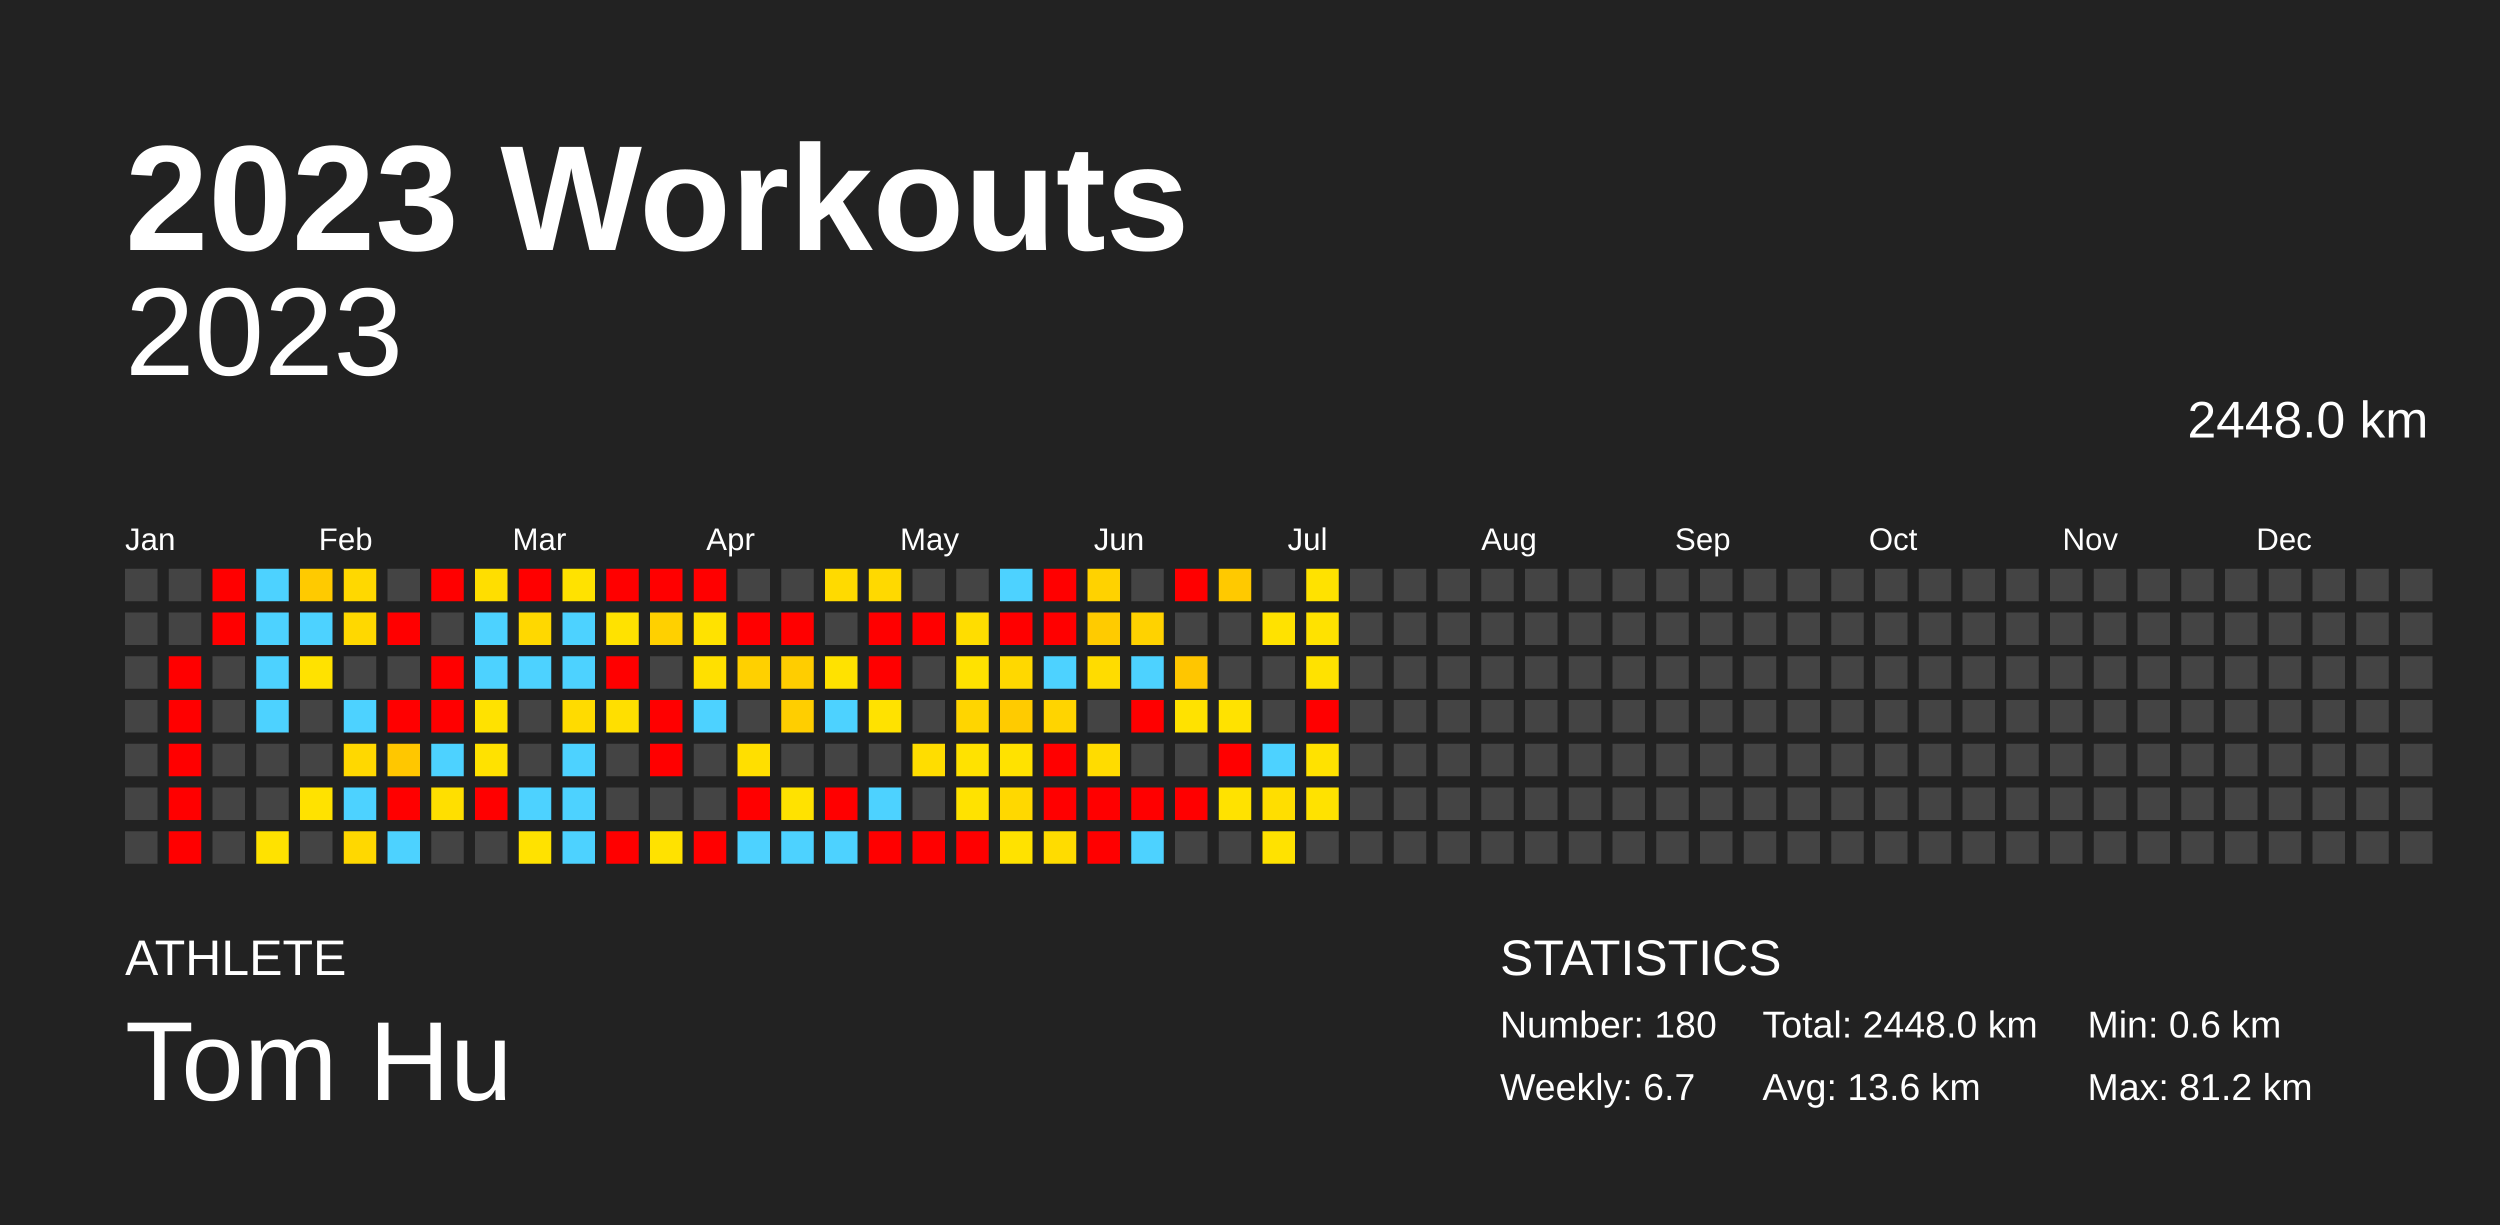
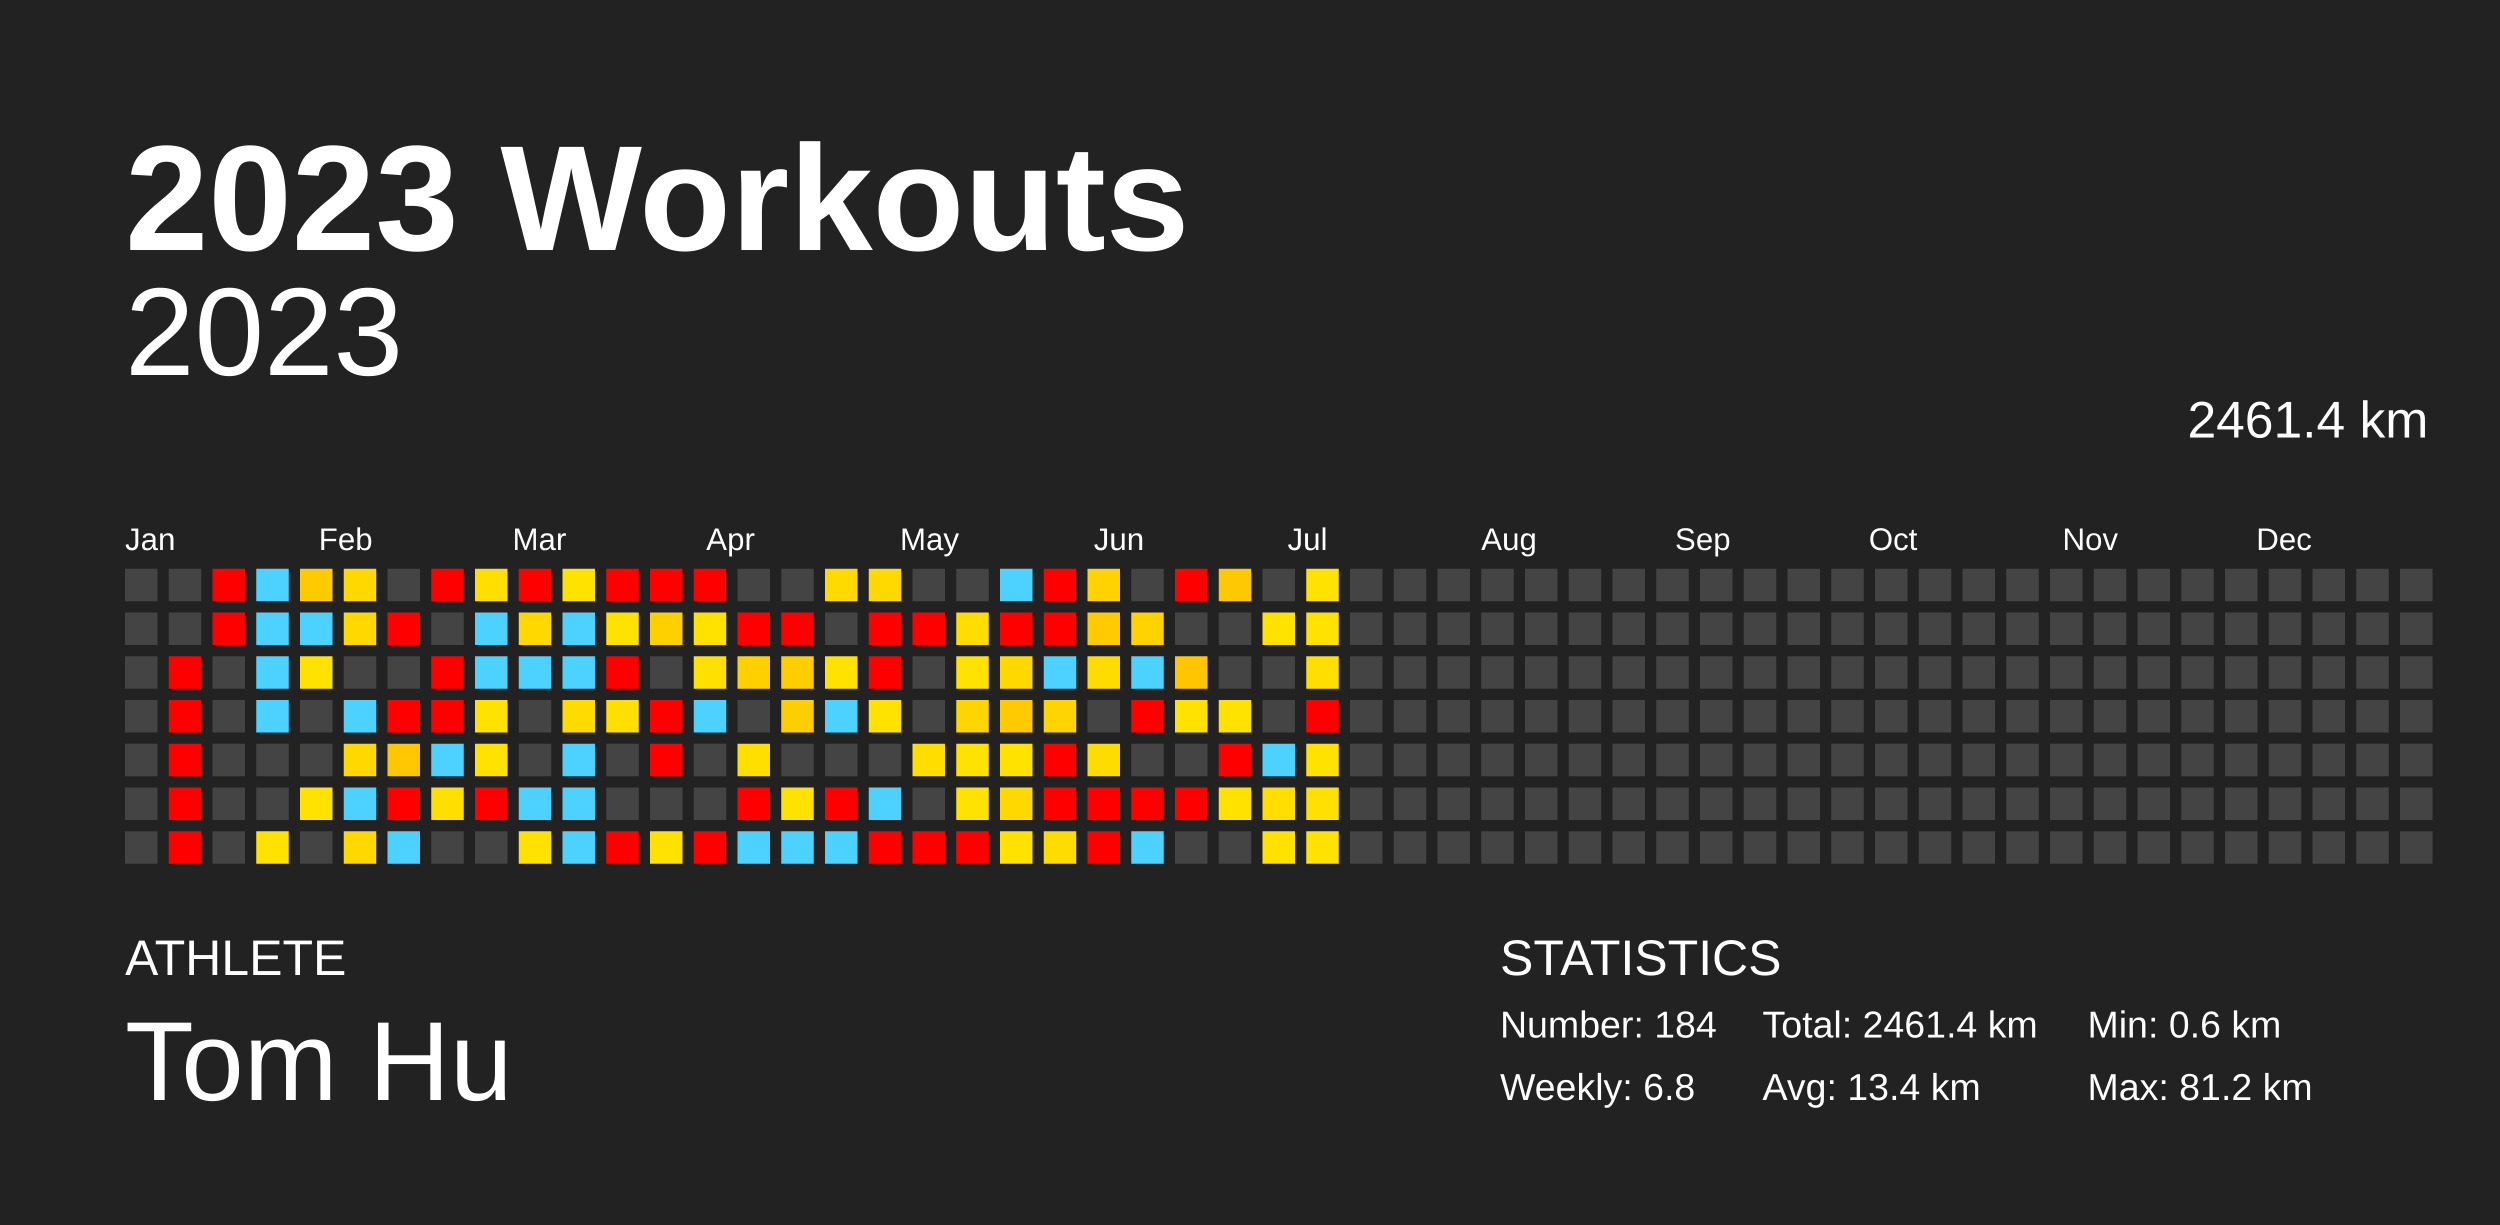
<svg xmlns="http://www.w3.org/2000/svg" baseProfile="full" height="98mm" version="1.1" viewBox="0,0,200,98" width="200mm">
  <defs />
  <rect fill="#222222" height="98" width="200" x="0" y="0" />
  <text fill="#FFFFFF" style="font-size:12px; font-family:Arial; font-weight:bold;" x="10" y="20">2023 Workouts</text>
  <text fill="#FFFFFF" style="font-size:4px; font-family:Arial" x="10" y="78">ATHLETE</text>
  <text fill="#FFFFFF" style="font-size:9px; font-family:Arial" x="10" y="88">Tom Hu</text>
  <text fill="#FFFFFF" style="font-size:4px; font-family:Arial" x="120" y="78">STATISTICS</text>
-   <text fill="#FFFFFF" style="font-size:3px; font-family:Arial" x="120" y="83">Number: 180</text>
-   <text fill="#FFFFFF" style="font-size:3px; font-family:Arial" x="120" y="88">Weekly: 6.7</text>
-   <text fill="#FFFFFF" style="font-size:3px; font-family:Arial" x="141" y="83">Total: 2448.0 km</text>
-   <text fill="#FFFFFF" style="font-size:3px; font-family:Arial" x="141" y="88">Avg: 13.6 km</text>
+   <text fill="#FFFFFF" style="font-size:3px; font-family:Arial" x="120" y="83">Number: 184</text>
+   <text fill="#FFFFFF" style="font-size:3px; font-family:Arial" x="120" y="88">Weekly: 6.8</text>
+   <text fill="#FFFFFF" style="font-size:3px; font-family:Arial" x="141" y="83">Total: 2461.4 km</text>
+   <text fill="#FFFFFF" style="font-size:3px; font-family:Arial" x="141" y="88">Avg: 13.4 km</text>
  <text fill="#FFFFFF" style="font-size:3px; font-family:Arial" x="167" y="83">Min: 0.6 km</text>
  <text fill="#FFFFFF" style="font-size:3px; font-family:Arial" x="167" y="88">Max: 81.2 km</text>
  <text alignment-baseline="hanging" fill="#FFFFFF" style="font-size:10.0px; font-family:Arial;" x="10" y="30">2023</text>
-   <text alignment-baseline="hanging" fill="#FFFFFF" style="font-size:4.125px; font-family:Arial;" x="175" y="35">2448.0 km</text>
+   <text alignment-baseline="hanging" fill="#FFFFFF" style="font-size:4.125px; font-family:Arial;" x="175" y="35">2461.4 km</text>
  <text fill="#FFFFFF" style="font-size:2.5px; font-family:Arial" x="10.0" y="44">Jan</text>
  <text fill="#FFFFFF" style="font-size:2.5px; font-family:Arial" x="25.5" y="44">Feb</text>
  <text fill="#FFFFFF" style="font-size:2.5px; font-family:Arial" x="41.0" y="44">Mar</text>
  <text fill="#FFFFFF" style="font-size:2.5px; font-family:Arial" x="56.5" y="44">Apr</text>
  <text fill="#FFFFFF" style="font-size:2.5px; font-family:Arial" x="72.0" y="44">May</text>
  <text fill="#FFFFFF" style="font-size:2.5px; font-family:Arial" x="87.5" y="44">Jun</text>
  <text fill="#FFFFFF" style="font-size:2.5px; font-family:Arial" x="103.0" y="44">Jul</text>
  <text fill="#FFFFFF" style="font-size:2.5px; font-family:Arial" x="118.5" y="44">Aug</text>
  <text fill="#FFFFFF" style="font-size:2.5px; font-family:Arial" x="134.0" y="44">Sep</text>
  <text fill="#FFFFFF" style="font-size:2.5px; font-family:Arial" x="149.5" y="44">Oct</text>
  <text fill="#FFFFFF" style="font-size:2.5px; font-family:Arial" x="165.0" y="44">Nov</text>
  <text fill="#FFFFFF" style="font-size:2.5px; font-family:Arial" x="180.5" y="44">Dec</text>
  <rect fill="#444444" height="2.6" width="2.6" x="10.0" y="45.5" />
  <rect fill="#444444" height="2.6" width="2.6" x="10.0" y="49.0" />
  <rect fill="#444444" height="2.6" width="2.6" x="10.0" y="52.5" />
  <rect fill="#444444" height="2.6" width="2.6" x="10.0" y="56.0" />
  <rect fill="#444444" height="2.6" width="2.6" x="10.0" y="59.5" />
  <rect fill="#444444" height="2.6" width="2.6" x="10.0" y="63.0" />
  <rect fill="#444444" height="2.6" width="2.6" x="10.0" y="66.5" />
  <rect fill="#444444" height="2.6" width="2.6" x="13.5" y="45.5" />
  <rect fill="#444444" height="2.6" width="2.6" x="13.5" y="49.0" />
  <rect fill="red" height="2.6" width="2.6" x="13.5" y="52.5" />
  <rect fill="red" height="2.6" width="2.6" x="13.5" y="56.0" />
  <rect fill="red" height="2.6" width="2.6" x="13.5" y="59.5" />
  <rect fill="red" height="2.6" width="2.6" x="13.5" y="63.0" />
  <rect fill="red" height="2.6" width="2.6" x="13.5" y="66.5" />
  <rect fill="red" height="2.6" width="2.6" x="17.0" y="45.5" />
  <rect fill="red" height="2.6" width="2.6" x="17.0" y="49.0" />
  <rect fill="#444444" height="2.6" width="2.6" x="17.0" y="52.5" />
  <rect fill="#444444" height="2.6" width="2.6" x="17.0" y="56.0" />
  <rect fill="#444444" height="2.6" width="2.6" x="17.0" y="59.5" />
  <rect fill="#444444" height="2.6" width="2.6" x="17.0" y="63.0" />
  <rect fill="#444444" height="2.6" width="2.6" x="17.0" y="66.5" />
  <rect fill="#4dd2ff" height="2.6" width="2.6" x="20.5" y="45.5" />
  <rect fill="#4dd2ff" height="2.6" width="2.6" x="20.5" y="49.0" />
  <rect fill="#4dd2ff" height="2.6" width="2.6" x="20.5" y="52.5" />
  <rect fill="#4dd2ff" height="2.6" width="2.6" x="20.5" y="56.0" />
  <rect fill="#444444" height="2.6" width="2.6" x="20.5" y="59.5" />
  <rect fill="#444444" height="2.6" width="2.6" x="20.5" y="63.0" />
  <rect fill="#ffe200" height="2.6" width="2.6" x="20.5" y="66.5" />
  <rect fill="#ffca00" height="2.6" width="2.6" x="24.0" y="45.5" />
  <rect fill="#4dd2ff" height="2.6" width="2.6" x="24.0" y="49.0" />
  <rect fill="#ffe200" height="2.6" width="2.6" x="24.0" y="52.5" />
  <rect fill="#444444" height="2.6" width="2.6" x="24.0" y="56.0" />
  <rect fill="#444444" height="2.6" width="2.6" x="24.0" y="59.5" />
  <rect fill="#ffe200" height="2.6" width="2.6" x="24.0" y="63.0" />
  <rect fill="#444444" height="2.6" width="2.6" x="24.0" y="66.5" />
  <rect fill="#ffd800" height="2.6" width="2.6" x="27.5" y="45.5" />
  <rect fill="#ffd800" height="2.6" width="2.6" x="27.5" y="49.0" />
  <rect fill="#444444" height="2.6" width="2.6" x="27.5" y="52.5" />
  <rect fill="#4dd2ff" height="2.6" width="2.6" x="27.5" y="56.0" />
  <rect fill="#ffd800" height="2.6" width="2.6" x="27.5" y="59.5" />
  <rect fill="#4dd2ff" height="2.6" width="2.6" x="27.5" y="63.0" />
  <rect fill="#ffd800" height="2.6" width="2.6" x="27.5" y="66.5" />
  <rect fill="#444444" height="2.6" width="2.6" x="31.0" y="45.5" />
  <rect fill="red" height="2.6" width="2.6" x="31.0" y="49.0" />
  <rect fill="#444444" height="2.6" width="2.6" x="31.0" y="52.5" />
  <rect fill="red" height="2.6" width="2.6" x="31.0" y="56.0" />
  <rect fill="#ffc700" height="2.6" width="2.6" x="31.0" y="59.5" />
  <rect fill="red" height="2.6" width="2.6" x="31.0" y="63.0" />
  <rect fill="#4dd2ff" height="2.6" width="2.6" x="31.0" y="66.5" />
  <rect fill="red" height="2.6" width="2.6" x="34.5" y="45.5" />
  <rect fill="#444444" height="2.6" width="2.6" x="34.5" y="49.0" />
  <rect fill="red" height="2.6" width="2.6" x="34.5" y="52.5" />
  <rect fill="red" height="2.6" width="2.6" x="34.5" y="56.0" />
  <rect fill="#4dd2ff" height="2.6" width="2.6" x="34.5" y="59.5" />
  <rect fill="#ffdf00" height="2.6" width="2.6" x="34.5" y="63.0" />
  <rect fill="#444444" height="2.6" width="2.6" x="34.5" y="66.5" />
  <rect fill="#ffde00" height="2.6" width="2.6" x="38.0" y="45.5" />
  <rect fill="#4dd2ff" height="2.6" width="2.6" x="38.0" y="49.0" />
  <rect fill="#4dd2ff" height="2.6" width="2.6" x="38.0" y="52.5" />
  <rect fill="#ffe200" height="2.6" width="2.6" x="38.0" y="56.0" />
  <rect fill="#ffe200" height="2.6" width="2.6" x="38.0" y="59.5" />
  <rect fill="red" height="2.6" width="2.6" x="38.0" y="63.0" />
  <rect fill="#444444" height="2.6" width="2.6" x="38.0" y="66.5" />
  <rect fill="red" height="2.6" width="2.6" x="41.5" y="45.5" />
  <rect fill="#ffd800" height="2.6" width="2.6" x="41.5" y="49.0" />
  <rect fill="#4dd2ff" height="2.6" width="2.6" x="41.5" y="52.5" />
  <rect fill="#444444" height="2.6" width="2.6" x="41.5" y="56.0" />
  <rect fill="#444444" height="2.6" width="2.6" x="41.5" y="59.5" />
  <rect fill="#4dd2ff" height="2.6" width="2.6" x="41.5" y="63.0" />
  <rect fill="#ffe200" height="2.6" width="2.6" x="41.5" y="66.5" />
  <rect fill="#ffe200" height="2.6" width="2.6" x="45.0" y="45.5" />
  <rect fill="#4dd2ff" height="2.6" width="2.6" x="45.0" y="49.0" />
  <rect fill="#4dd2ff" height="2.6" width="2.6" x="45.0" y="52.5" />
  <rect fill="#ffdb00" height="2.6" width="2.6" x="45.0" y="56.0" />
  <rect fill="#4dd2ff" height="2.6" width="2.6" x="45.0" y="59.5" />
  <rect fill="#4dd2ff" height="2.6" width="2.6" x="45.0" y="63.0" />
  <rect fill="#4dd2ff" height="2.6" width="2.6" x="45.0" y="66.5" />
  <rect fill="red" height="2.6" width="2.6" x="48.5" y="45.5" />
  <rect fill="#ffe200" height="2.6" width="2.6" x="48.5" y="49.0" />
  <rect fill="red" height="2.6" width="2.6" x="48.5" y="52.5" />
  <rect fill="#ffdf00" height="2.6" width="2.6" x="48.5" y="56.0" />
  <rect fill="#444444" height="2.6" width="2.6" x="48.5" y="59.5" />
  <rect fill="#444444" height="2.6" width="2.6" x="48.5" y="63.0" />
  <rect fill="red" height="2.6" width="2.6" x="48.5" y="66.5" />
  <rect fill="red" height="2.6" width="2.6" x="52.0" y="45.5" />
  <rect fill="#ffd000" height="2.6" width="2.6" x="52.0" y="49.0" />
  <rect fill="#444444" height="2.6" width="2.6" x="52.0" y="52.5" />
  <rect fill="red" height="2.6" width="2.6" x="52.0" y="56.0" />
  <rect fill="red" height="2.6" width="2.6" x="52.0" y="59.5" />
  <rect fill="#444444" height="2.6" width="2.6" x="52.0" y="63.0" />
  <rect fill="#ffe200" height="2.6" width="2.6" x="52.0" y="66.5" />
  <rect fill="red" height="2.6" width="2.6" x="55.5" y="45.5" />
  <rect fill="#ffe200" height="2.6" width="2.6" x="55.5" y="49.0" />
  <rect fill="#ffe000" height="2.6" width="2.6" x="55.5" y="52.5" />
  <rect fill="#4dd2ff" height="2.6" width="2.6" x="55.5" y="56.0" />
  <rect fill="#444444" height="2.6" width="2.6" x="55.5" y="59.5" />
  <rect fill="#444444" height="2.6" width="2.6" x="55.5" y="63.0" />
  <rect fill="red" height="2.6" width="2.6" x="55.5" y="66.5" />
  <rect fill="#444444" height="2.6" width="2.6" x="59.0" y="45.5" />
  <rect fill="red" height="2.6" width="2.6" x="59.0" y="49.0" />
  <rect fill="#ffd000" height="2.6" width="2.6" x="59.0" y="52.5" />
  <rect fill="#444444" height="2.6" width="2.6" x="59.0" y="56.0" />
  <rect fill="#ffdf00" height="2.6" width="2.6" x="59.0" y="59.5" />
  <rect fill="red" height="2.6" width="2.6" x="59.0" y="63.0" />
  <rect fill="#4dd2ff" height="2.6" width="2.6" x="59.0" y="66.5" />
  <rect fill="#444444" height="2.6" width="2.6" x="62.5" y="45.5" />
  <rect fill="red" height="2.6" width="2.6" x="62.5" y="49.0" />
  <rect fill="#ffcd00" height="2.6" width="2.6" x="62.5" y="52.5" />
  <rect fill="#ffce00" height="2.6" width="2.6" x="62.5" y="56.0" />
  <rect fill="#444444" height="2.6" width="2.6" x="62.5" y="59.5" />
  <rect fill="#ffe200" height="2.6" width="2.6" x="62.5" y="63.0" />
  <rect fill="#4dd2ff" height="2.6" width="2.6" x="62.5" y="66.5" />
  <rect fill="#ffda00" height="2.6" width="2.6" x="66.0" y="45.5" />
  <rect fill="#444444" height="2.6" width="2.6" x="66.0" y="49.0" />
  <rect fill="#ffe200" height="2.6" width="2.6" x="66.0" y="52.5" />
  <rect fill="#4dd2ff" height="2.6" width="2.6" x="66.0" y="56.0" />
  <rect fill="#444444" height="2.6" width="2.6" x="66.0" y="59.5" />
  <rect fill="red" height="2.6" width="2.6" x="66.0" y="63.0" />
  <rect fill="#4dd2ff" height="2.6" width="2.6" x="66.0" y="66.5" />
  <rect fill="#ffd900" height="2.6" width="2.6" x="69.5" y="45.5" />
  <rect fill="red" height="2.6" width="2.6" x="69.5" y="49.0" />
  <rect fill="red" height="2.6" width="2.6" x="69.5" y="52.5" />
  <rect fill="#ffe200" height="2.6" width="2.6" x="69.5" y="56.0" />
  <rect fill="#444444" height="2.6" width="2.6" x="69.5" y="59.5" />
  <rect fill="#4dd2ff" height="2.6" width="2.6" x="69.5" y="63.0" />
  <rect fill="red" height="2.6" width="2.6" x="69.5" y="66.5" />
  <rect fill="#444444" height="2.6" width="2.6" x="73.0" y="45.5" />
  <rect fill="red" height="2.6" width="2.6" x="73.0" y="49.0" />
  <rect fill="#444444" height="2.6" width="2.6" x="73.0" y="52.5" />
  <rect fill="#444444" height="2.6" width="2.6" x="73.0" y="56.0" />
  <rect fill="#ffdd00" height="2.6" width="2.6" x="73.0" y="59.5" />
  <rect fill="#444444" height="2.6" width="2.6" x="73.0" y="63.0" />
  <rect fill="red" height="2.6" width="2.6" x="73.0" y="66.5" />
  <rect fill="#444444" height="2.6" width="2.6" x="76.5" y="45.5" />
  <rect fill="#ffdd00" height="2.6" width="2.6" x="76.5" y="49.0" />
  <rect fill="#ffe200" height="2.6" width="2.6" x="76.5" y="52.5" />
  <rect fill="#ffd500" height="2.6" width="2.6" x="76.5" y="56.0" />
  <rect fill="#ffe200" height="2.6" width="2.6" x="76.5" y="59.5" />
  <rect fill="#ffe200" height="2.6" width="2.6" x="76.5" y="63.0" />
  <rect fill="red" height="2.6" width="2.6" x="76.5" y="66.5" />
  <rect fill="#4dd2ff" height="2.6" width="2.6" x="80.0" y="45.5" />
  <rect fill="red" height="2.6" width="2.6" x="80.0" y="49.0" />
  <rect fill="#ffd800" height="2.6" width="2.6" x="80.0" y="52.5" />
  <rect fill="#ffcb00" height="2.6" width="2.6" x="80.0" y="56.0" />
  <rect fill="#ffe200" height="2.6" width="2.6" x="80.0" y="59.5" />
  <rect fill="#ffd800" height="2.6" width="2.6" x="80.0" y="63.0" />
  <rect fill="#ffe200" height="2.6" width="2.6" x="80.0" y="66.5" />
  <rect fill="red" height="2.6" width="2.6" x="83.5" y="45.5" />
  <rect fill="red" height="2.6" width="2.6" x="83.5" y="49.0" />
  <rect fill="#4dd2ff" height="2.6" width="2.6" x="83.5" y="52.5" />
  <rect fill="#ffd400" height="2.6" width="2.6" x="83.5" y="56.0" />
  <rect fill="red" height="2.6" width="2.6" x="83.5" y="59.5" />
  <rect fill="red" height="2.6" width="2.6" x="83.5" y="63.0" />
  <rect fill="#ffdc00" height="2.6" width="2.6" x="83.5" y="66.5" />
  <rect fill="#ffd200" height="2.6" width="2.6" x="87.0" y="45.5" />
  <rect fill="#ffcb00" height="2.6" width="2.6" x="87.0" y="49.0" />
  <rect fill="#ffdc00" height="2.6" width="2.6" x="87.0" y="52.5" />
  <rect fill="#444444" height="2.6" width="2.6" x="87.0" y="56.0" />
  <rect fill="#ffdc00" height="2.6" width="2.6" x="87.0" y="59.5" />
  <rect fill="red" height="2.6" width="2.6" x="87.0" y="63.0" />
  <rect fill="red" height="2.6" width="2.6" x="87.0" y="66.5" />
  <rect fill="#444444" height="2.6" width="2.6" x="90.5" y="45.5" />
  <rect fill="#ffd200" height="2.6" width="2.6" x="90.5" y="49.0" />
  <rect fill="#4dd2ff" height="2.6" width="2.6" x="90.5" y="52.5" />
  <rect fill="red" height="2.6" width="2.6" x="90.5" y="56.0" />
  <rect fill="#444444" height="2.6" width="2.6" x="90.5" y="59.5" />
  <rect fill="red" height="2.6" width="2.6" x="90.5" y="63.0" />
  <rect fill="#4dd2ff" height="2.6" width="2.6" x="90.5" y="66.5" />
  <rect fill="red" height="2.6" width="2.6" x="94.0" y="45.5" />
  <rect fill="#444444" height="2.6" width="2.6" x="94.0" y="49.0" />
  <rect fill="#ffc600" height="2.6" width="2.6" x="94.0" y="52.5" />
  <rect fill="#ffe200" height="2.6" width="2.6" x="94.0" y="56.0" />
  <rect fill="#444444" height="2.6" width="2.6" x="94.0" y="59.5" />
  <rect fill="red" height="2.6" width="2.6" x="94.0" y="63.0" />
  <rect fill="#444444" height="2.6" width="2.6" x="94.0" y="66.5" />
  <rect fill="#ffc900" height="2.6" width="2.6" x="97.5" y="45.5" />
  <rect fill="#444444" height="2.6" width="2.6" x="97.5" y="49.0" />
  <rect fill="#444444" height="2.6" width="2.6" x="97.5" y="52.5" />
  <rect fill="#ffe200" height="2.6" width="2.6" x="97.5" y="56.0" />
  <rect fill="red" height="2.6" width="2.6" x="97.5" y="59.5" />
  <rect fill="#ffe200" height="2.6" width="2.6" x="97.5" y="63.0" />
  <rect fill="#444444" height="2.6" width="2.6" x="97.5" y="66.5" />
  <rect fill="#444444" height="2.6" width="2.6" x="101.0" y="45.5" />
  <rect fill="#ffe200" height="2.6" width="2.6" x="101.0" y="49.0" />
  <rect fill="#444444" height="2.6" width="2.6" x="101.0" y="52.5" />
  <rect fill="#444444" height="2.6" width="2.6" x="101.0" y="56.0" />
  <rect fill="#4dd2ff" height="2.6" width="2.6" x="101.0" y="59.5" />
  <rect fill="#ffde00" height="2.6" width="2.6" x="101.0" y="63.0" />
  <rect fill="#ffe200" height="2.6" width="2.6" x="101.0" y="66.5" />
  <rect fill="#ffe200" height="2.6" width="2.6" x="104.5" y="45.5" />
  <rect fill="#ffe200" height="2.6" width="2.6" x="104.5" y="49.0" />
-   <rect fill="#ffe200" height="2.6" width="2.6" x="104.5" y="52.5" />
+   <rect fill="#ffde00" height="2.6" width="2.6" x="104.5" y="52.5" />
  <rect fill="red" height="2.6" width="2.6" x="104.5" y="56.0" />
  <rect fill="#ffe200" height="2.6" width="2.6" x="104.5" y="59.5" />
-   <rect fill="#ffe200" height="2.6" width="2.6" x="104.5" y="63.0" />
-   <rect fill="#444444" height="2.6" width="2.6" x="104.5" y="66.5" />
+   <rect fill="#ffe000" height="2.6" width="2.6" x="104.5" y="63.0" />
+   <rect fill="#ffe200" height="2.6" width="2.6" x="104.5" y="66.5" />
  <rect fill="#444444" height="2.6" width="2.6" x="108.0" y="45.5" />
  <rect fill="#444444" height="2.6" width="2.6" x="108.0" y="49.0" />
  <rect fill="#444444" height="2.6" width="2.6" x="108.0" y="52.5" />
  <rect fill="#444444" height="2.6" width="2.6" x="108.0" y="56.0" />
  <rect fill="#444444" height="2.6" width="2.6" x="108.0" y="59.5" />
  <rect fill="#444444" height="2.6" width="2.6" x="108.0" y="63.0" />
  <rect fill="#444444" height="2.6" width="2.6" x="108.0" y="66.5" />
  <rect fill="#444444" height="2.6" width="2.6" x="111.5" y="45.5" />
  <rect fill="#444444" height="2.6" width="2.6" x="111.5" y="49.0" />
  <rect fill="#444444" height="2.6" width="2.6" x="111.5" y="52.5" />
  <rect fill="#444444" height="2.6" width="2.6" x="111.5" y="56.0" />
  <rect fill="#444444" height="2.6" width="2.6" x="111.5" y="59.5" />
  <rect fill="#444444" height="2.6" width="2.6" x="111.5" y="63.0" />
  <rect fill="#444444" height="2.6" width="2.6" x="111.5" y="66.5" />
  <rect fill="#444444" height="2.6" width="2.6" x="115.0" y="45.5" />
  <rect fill="#444444" height="2.6" width="2.6" x="115.0" y="49.0" />
  <rect fill="#444444" height="2.6" width="2.6" x="115.0" y="52.5" />
  <rect fill="#444444" height="2.6" width="2.6" x="115.0" y="56.0" />
  <rect fill="#444444" height="2.6" width="2.6" x="115.0" y="59.5" />
  <rect fill="#444444" height="2.6" width="2.6" x="115.0" y="63.0" />
  <rect fill="#444444" height="2.6" width="2.6" x="115.0" y="66.5" />
  <rect fill="#444444" height="2.6" width="2.6" x="118.5" y="45.5" />
  <rect fill="#444444" height="2.6" width="2.6" x="118.5" y="49.0" />
  <rect fill="#444444" height="2.6" width="2.6" x="118.5" y="52.5" />
  <rect fill="#444444" height="2.6" width="2.6" x="118.5" y="56.0" />
  <rect fill="#444444" height="2.6" width="2.6" x="118.5" y="59.5" />
  <rect fill="#444444" height="2.6" width="2.6" x="118.5" y="63.0" />
  <rect fill="#444444" height="2.6" width="2.6" x="118.5" y="66.5" />
  <rect fill="#444444" height="2.6" width="2.6" x="122.0" y="45.5" />
  <rect fill="#444444" height="2.6" width="2.6" x="122.0" y="49.0" />
  <rect fill="#444444" height="2.6" width="2.6" x="122.0" y="52.5" />
  <rect fill="#444444" height="2.6" width="2.6" x="122.0" y="56.0" />
  <rect fill="#444444" height="2.6" width="2.6" x="122.0" y="59.5" />
  <rect fill="#444444" height="2.6" width="2.6" x="122.0" y="63.0" />
  <rect fill="#444444" height="2.6" width="2.6" x="122.0" y="66.5" />
  <rect fill="#444444" height="2.6" width="2.6" x="125.5" y="45.5" />
  <rect fill="#444444" height="2.6" width="2.6" x="125.5" y="49.0" />
  <rect fill="#444444" height="2.6" width="2.6" x="125.5" y="52.5" />
  <rect fill="#444444" height="2.6" width="2.6" x="125.5" y="56.0" />
  <rect fill="#444444" height="2.6" width="2.6" x="125.5" y="59.5" />
  <rect fill="#444444" height="2.6" width="2.6" x="125.5" y="63.0" />
  <rect fill="#444444" height="2.6" width="2.6" x="125.5" y="66.5" />
  <rect fill="#444444" height="2.6" width="2.6" x="129.0" y="45.5" />
  <rect fill="#444444" height="2.6" width="2.6" x="129.0" y="49.0" />
  <rect fill="#444444" height="2.6" width="2.6" x="129.0" y="52.5" />
  <rect fill="#444444" height="2.6" width="2.6" x="129.0" y="56.0" />
  <rect fill="#444444" height="2.6" width="2.6" x="129.0" y="59.5" />
  <rect fill="#444444" height="2.6" width="2.6" x="129.0" y="63.0" />
  <rect fill="#444444" height="2.6" width="2.6" x="129.0" y="66.5" />
  <rect fill="#444444" height="2.6" width="2.6" x="132.5" y="45.5" />
  <rect fill="#444444" height="2.6" width="2.6" x="132.5" y="49.0" />
  <rect fill="#444444" height="2.6" width="2.6" x="132.5" y="52.5" />
  <rect fill="#444444" height="2.6" width="2.6" x="132.5" y="56.0" />
  <rect fill="#444444" height="2.6" width="2.6" x="132.5" y="59.5" />
  <rect fill="#444444" height="2.6" width="2.6" x="132.5" y="63.0" />
  <rect fill="#444444" height="2.6" width="2.6" x="132.5" y="66.5" />
  <rect fill="#444444" height="2.6" width="2.6" x="136.0" y="45.5" />
  <rect fill="#444444" height="2.6" width="2.6" x="136.0" y="49.0" />
  <rect fill="#444444" height="2.6" width="2.6" x="136.0" y="52.5" />
  <rect fill="#444444" height="2.6" width="2.6" x="136.0" y="56.0" />
  <rect fill="#444444" height="2.6" width="2.6" x="136.0" y="59.5" />
  <rect fill="#444444" height="2.6" width="2.6" x="136.0" y="63.0" />
  <rect fill="#444444" height="2.6" width="2.6" x="136.0" y="66.5" />
  <rect fill="#444444" height="2.6" width="2.6" x="139.5" y="45.5" />
  <rect fill="#444444" height="2.6" width="2.6" x="139.5" y="49.0" />
  <rect fill="#444444" height="2.6" width="2.6" x="139.5" y="52.5" />
  <rect fill="#444444" height="2.6" width="2.6" x="139.5" y="56.0" />
  <rect fill="#444444" height="2.6" width="2.6" x="139.5" y="59.5" />
  <rect fill="#444444" height="2.6" width="2.6" x="139.5" y="63.0" />
  <rect fill="#444444" height="2.6" width="2.6" x="139.5" y="66.5" />
  <rect fill="#444444" height="2.6" width="2.6" x="143.0" y="45.5" />
  <rect fill="#444444" height="2.6" width="2.6" x="143.0" y="49.0" />
  <rect fill="#444444" height="2.6" width="2.6" x="143.0" y="52.5" />
  <rect fill="#444444" height="2.6" width="2.6" x="143.0" y="56.0" />
  <rect fill="#444444" height="2.6" width="2.6" x="143.0" y="59.5" />
  <rect fill="#444444" height="2.6" width="2.6" x="143.0" y="63.0" />
  <rect fill="#444444" height="2.6" width="2.6" x="143.0" y="66.5" />
  <rect fill="#444444" height="2.6" width="2.6" x="146.5" y="45.5" />
  <rect fill="#444444" height="2.6" width="2.6" x="146.5" y="49.0" />
  <rect fill="#444444" height="2.6" width="2.6" x="146.5" y="52.5" />
  <rect fill="#444444" height="2.6" width="2.6" x="146.5" y="56.0" />
  <rect fill="#444444" height="2.6" width="2.6" x="146.5" y="59.5" />
  <rect fill="#444444" height="2.6" width="2.6" x="146.5" y="63.0" />
  <rect fill="#444444" height="2.6" width="2.6" x="146.5" y="66.5" />
  <rect fill="#444444" height="2.6" width="2.6" x="150.0" y="45.5" />
  <rect fill="#444444" height="2.6" width="2.6" x="150.0" y="49.0" />
  <rect fill="#444444" height="2.6" width="2.6" x="150.0" y="52.5" />
  <rect fill="#444444" height="2.6" width="2.6" x="150.0" y="56.0" />
  <rect fill="#444444" height="2.6" width="2.6" x="150.0" y="59.5" />
  <rect fill="#444444" height="2.6" width="2.6" x="150.0" y="63.0" />
  <rect fill="#444444" height="2.6" width="2.6" x="150.0" y="66.5" />
  <rect fill="#444444" height="2.6" width="2.6" x="153.5" y="45.5" />
  <rect fill="#444444" height="2.6" width="2.6" x="153.5" y="49.0" />
  <rect fill="#444444" height="2.6" width="2.6" x="153.5" y="52.5" />
  <rect fill="#444444" height="2.6" width="2.6" x="153.5" y="56.0" />
  <rect fill="#444444" height="2.6" width="2.6" x="153.5" y="59.5" />
  <rect fill="#444444" height="2.6" width="2.6" x="153.5" y="63.0" />
  <rect fill="#444444" height="2.6" width="2.6" x="153.5" y="66.5" />
  <rect fill="#444444" height="2.6" width="2.6" x="157.0" y="45.5" />
  <rect fill="#444444" height="2.6" width="2.6" x="157.0" y="49.0" />
  <rect fill="#444444" height="2.6" width="2.6" x="157.0" y="52.5" />
  <rect fill="#444444" height="2.6" width="2.6" x="157.0" y="56.0" />
  <rect fill="#444444" height="2.6" width="2.6" x="157.0" y="59.5" />
  <rect fill="#444444" height="2.6" width="2.6" x="157.0" y="63.0" />
  <rect fill="#444444" height="2.6" width="2.6" x="157.0" y="66.5" />
  <rect fill="#444444" height="2.6" width="2.6" x="160.5" y="45.5" />
  <rect fill="#444444" height="2.6" width="2.6" x="160.5" y="49.0" />
  <rect fill="#444444" height="2.6" width="2.6" x="160.5" y="52.5" />
  <rect fill="#444444" height="2.6" width="2.6" x="160.5" y="56.0" />
  <rect fill="#444444" height="2.6" width="2.6" x="160.5" y="59.5" />
  <rect fill="#444444" height="2.6" width="2.6" x="160.5" y="63.0" />
  <rect fill="#444444" height="2.6" width="2.6" x="160.5" y="66.5" />
  <rect fill="#444444" height="2.6" width="2.6" x="164.0" y="45.5" />
  <rect fill="#444444" height="2.6" width="2.6" x="164.0" y="49.0" />
  <rect fill="#444444" height="2.6" width="2.6" x="164.0" y="52.5" />
  <rect fill="#444444" height="2.6" width="2.6" x="164.0" y="56.0" />
  <rect fill="#444444" height="2.6" width="2.6" x="164.0" y="59.5" />
  <rect fill="#444444" height="2.6" width="2.6" x="164.0" y="63.0" />
  <rect fill="#444444" height="2.6" width="2.6" x="164.0" y="66.5" />
  <rect fill="#444444" height="2.6" width="2.6" x="167.5" y="45.5" />
  <rect fill="#444444" height="2.6" width="2.6" x="167.5" y="49.0" />
  <rect fill="#444444" height="2.6" width="2.6" x="167.5" y="52.5" />
  <rect fill="#444444" height="2.6" width="2.6" x="167.5" y="56.0" />
  <rect fill="#444444" height="2.6" width="2.6" x="167.5" y="59.5" />
  <rect fill="#444444" height="2.6" width="2.6" x="167.5" y="63.0" />
  <rect fill="#444444" height="2.6" width="2.6" x="167.5" y="66.5" />
  <rect fill="#444444" height="2.6" width="2.6" x="171.0" y="45.5" />
  <rect fill="#444444" height="2.6" width="2.6" x="171.0" y="49.0" />
  <rect fill="#444444" height="2.6" width="2.6" x="171.0" y="52.5" />
  <rect fill="#444444" height="2.6" width="2.6" x="171.0" y="56.0" />
  <rect fill="#444444" height="2.6" width="2.6" x="171.0" y="59.5" />
  <rect fill="#444444" height="2.6" width="2.6" x="171.0" y="63.0" />
  <rect fill="#444444" height="2.6" width="2.6" x="171.0" y="66.5" />
  <rect fill="#444444" height="2.6" width="2.6" x="174.5" y="45.5" />
  <rect fill="#444444" height="2.6" width="2.6" x="174.5" y="49.0" />
  <rect fill="#444444" height="2.6" width="2.6" x="174.5" y="52.5" />
  <rect fill="#444444" height="2.6" width="2.6" x="174.5" y="56.0" />
  <rect fill="#444444" height="2.6" width="2.6" x="174.5" y="59.5" />
  <rect fill="#444444" height="2.6" width="2.6" x="174.5" y="63.0" />
  <rect fill="#444444" height="2.6" width="2.6" x="174.5" y="66.5" />
  <rect fill="#444444" height="2.6" width="2.6" x="178.0" y="45.5" />
  <rect fill="#444444" height="2.6" width="2.6" x="178.0" y="49.0" />
  <rect fill="#444444" height="2.6" width="2.6" x="178.0" y="52.5" />
  <rect fill="#444444" height="2.6" width="2.6" x="178.0" y="56.0" />
  <rect fill="#444444" height="2.6" width="2.6" x="178.0" y="59.5" />
  <rect fill="#444444" height="2.6" width="2.6" x="178.0" y="63.0" />
  <rect fill="#444444" height="2.6" width="2.6" x="178.0" y="66.5" />
  <rect fill="#444444" height="2.6" width="2.6" x="181.5" y="45.5" />
  <rect fill="#444444" height="2.6" width="2.6" x="181.5" y="49.0" />
  <rect fill="#444444" height="2.6" width="2.6" x="181.5" y="52.5" />
  <rect fill="#444444" height="2.6" width="2.6" x="181.5" y="56.0" />
  <rect fill="#444444" height="2.6" width="2.6" x="181.5" y="59.5" />
  <rect fill="#444444" height="2.6" width="2.6" x="181.5" y="63.0" />
  <rect fill="#444444" height="2.6" width="2.6" x="181.5" y="66.5" />
  <rect fill="#444444" height="2.6" width="2.6" x="185.0" y="45.5" />
  <rect fill="#444444" height="2.6" width="2.6" x="185.0" y="49.0" />
  <rect fill="#444444" height="2.6" width="2.6" x="185.0" y="52.5" />
  <rect fill="#444444" height="2.6" width="2.6" x="185.0" y="56.0" />
  <rect fill="#444444" height="2.6" width="2.6" x="185.0" y="59.5" />
  <rect fill="#444444" height="2.6" width="2.6" x="185.0" y="63.0" />
  <rect fill="#444444" height="2.6" width="2.6" x="185.0" y="66.5" />
  <rect fill="#444444" height="2.6" width="2.6" x="188.5" y="45.5" />
  <rect fill="#444444" height="2.6" width="2.6" x="188.5" y="49.0" />
  <rect fill="#444444" height="2.6" width="2.6" x="188.5" y="52.5" />
  <rect fill="#444444" height="2.6" width="2.6" x="188.5" y="56.0" />
  <rect fill="#444444" height="2.6" width="2.6" x="188.5" y="59.5" />
  <rect fill="#444444" height="2.6" width="2.6" x="188.5" y="63.0" />
  <rect fill="#444444" height="2.6" width="2.6" x="188.5" y="66.5" />
  <rect fill="#444444" height="2.6" width="2.6" x="192.0" y="45.5" />
  <rect fill="#444444" height="2.6" width="2.6" x="192.0" y="49.0" />
  <rect fill="#444444" height="2.6" width="2.6" x="192.0" y="52.5" />
  <rect fill="#444444" height="2.6" width="2.6" x="192.0" y="56.0" />
  <rect fill="#444444" height="2.6" width="2.6" x="192.0" y="59.5" />
  <rect fill="#444444" height="2.6" width="2.6" x="192.0" y="63.0" />
  <rect fill="#444444" height="2.6" width="2.6" x="192.0" y="66.5" />
</svg>
